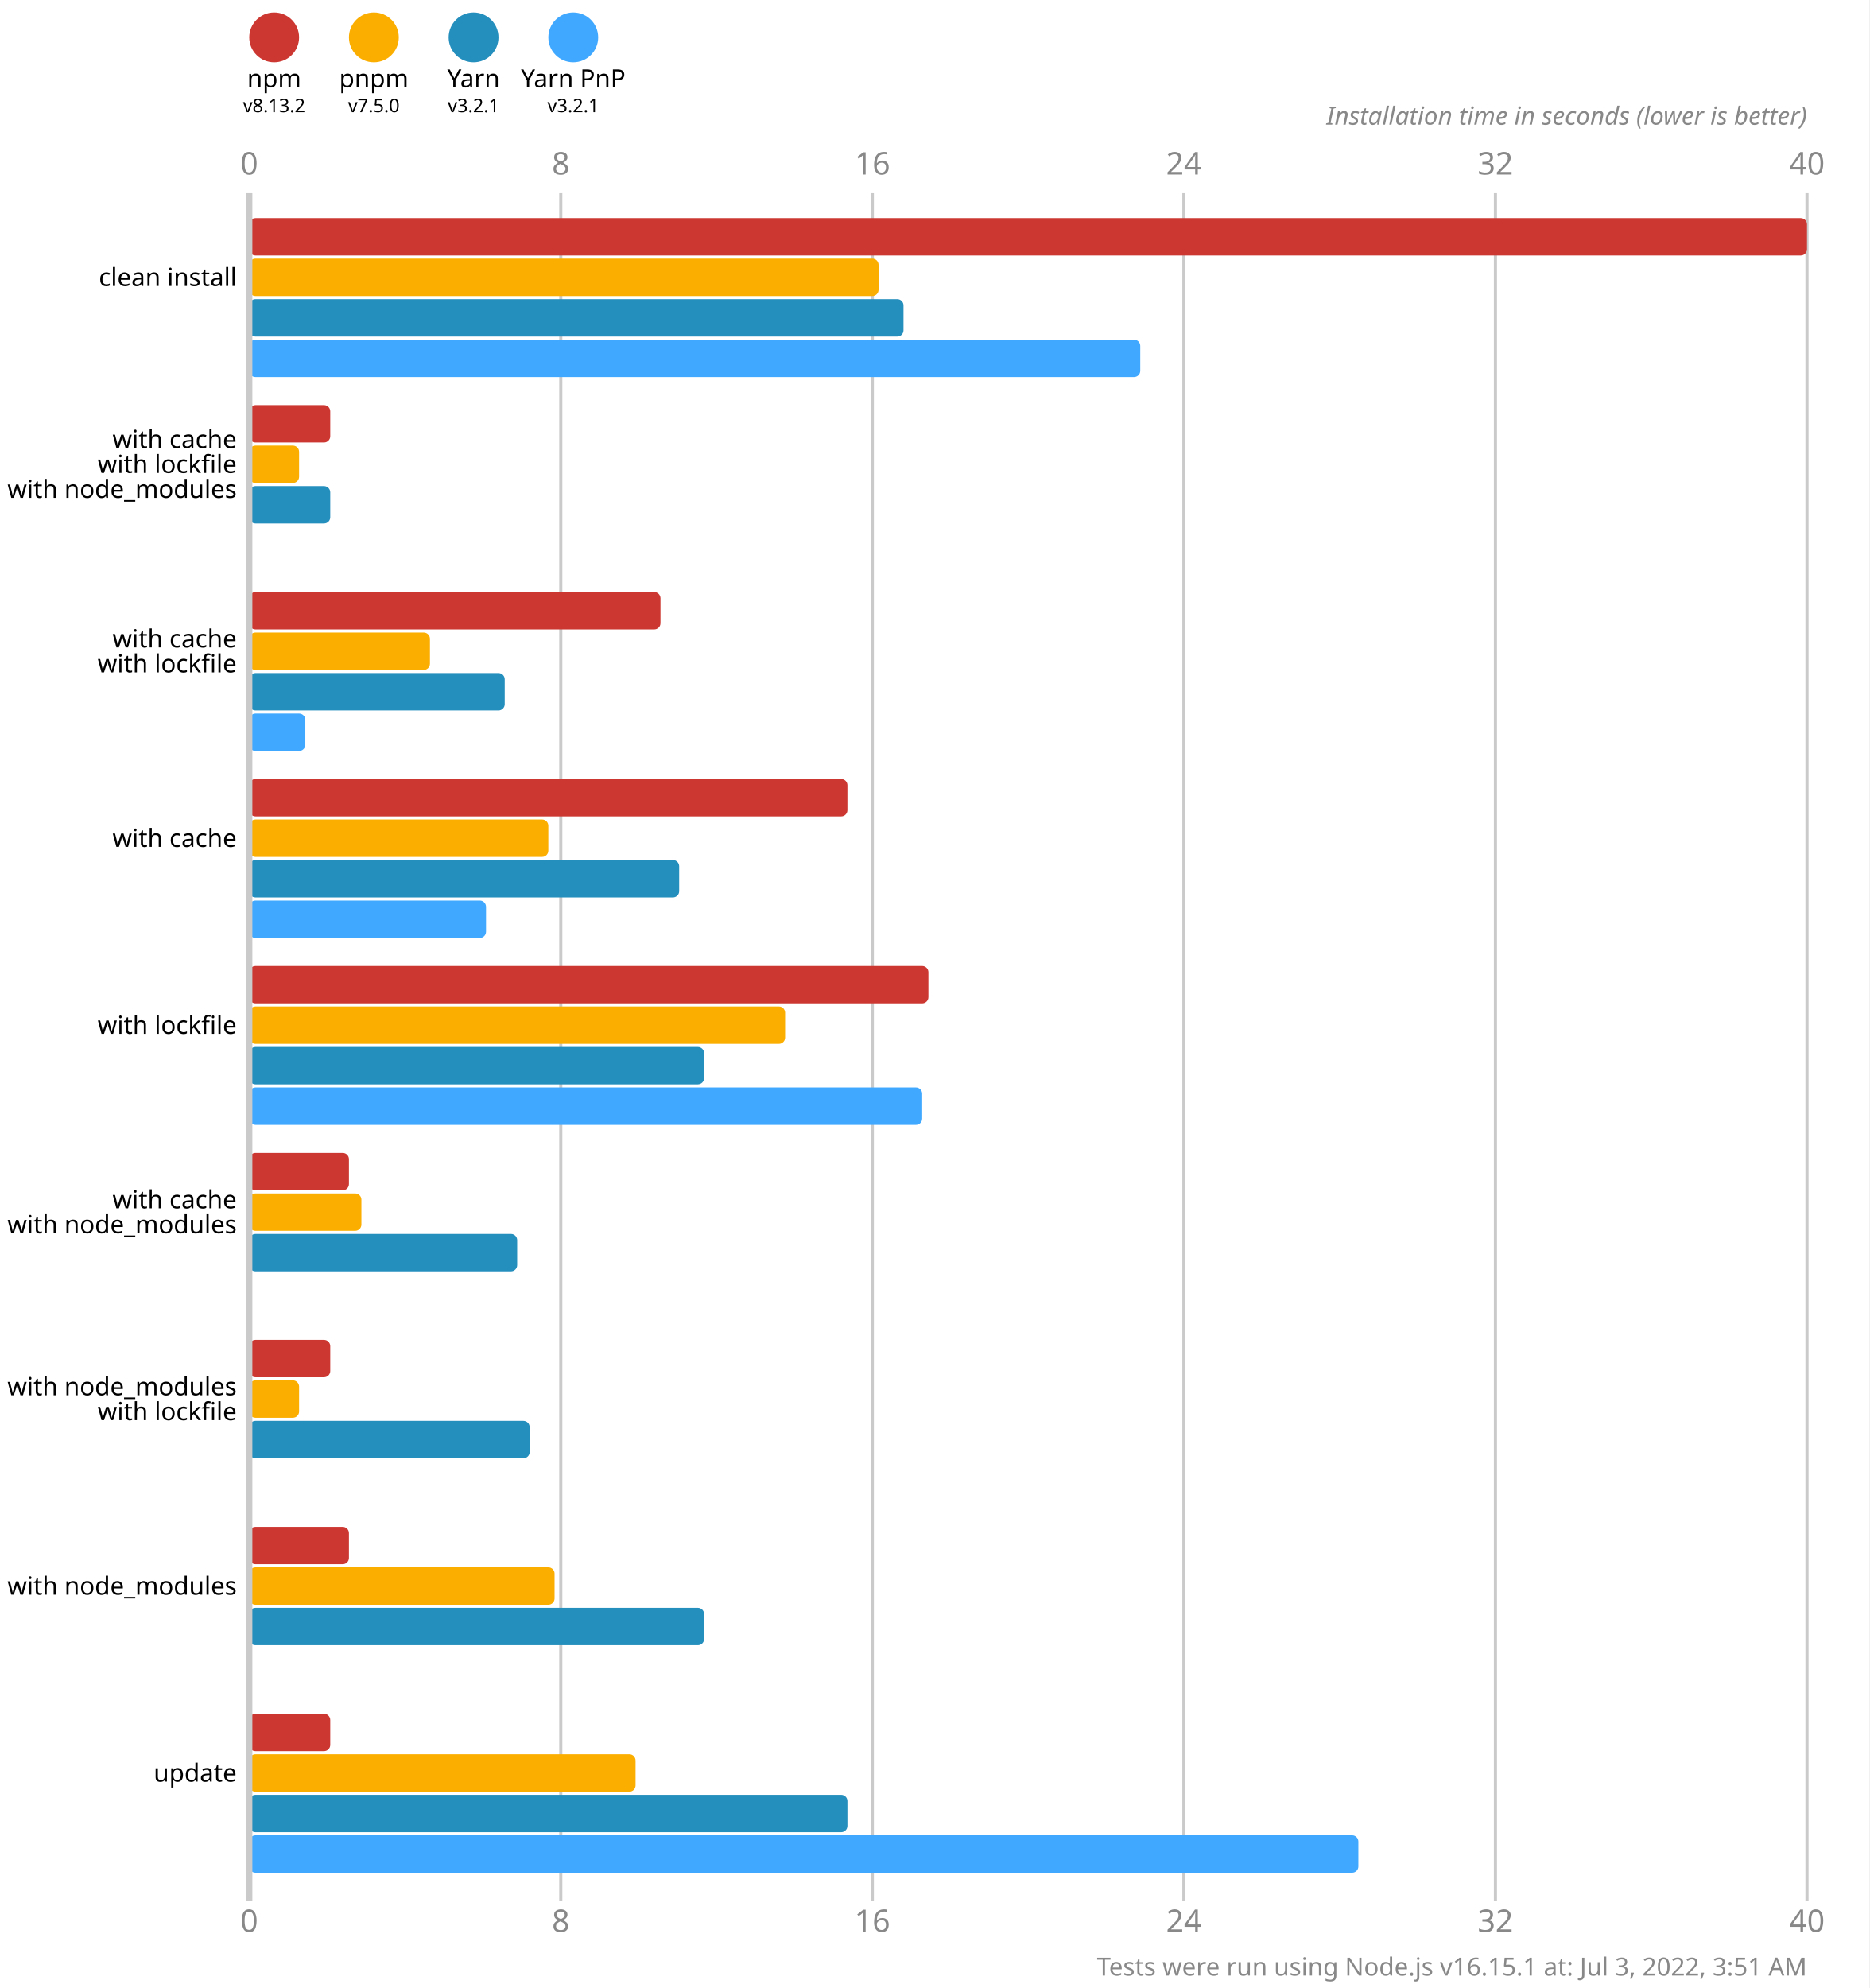
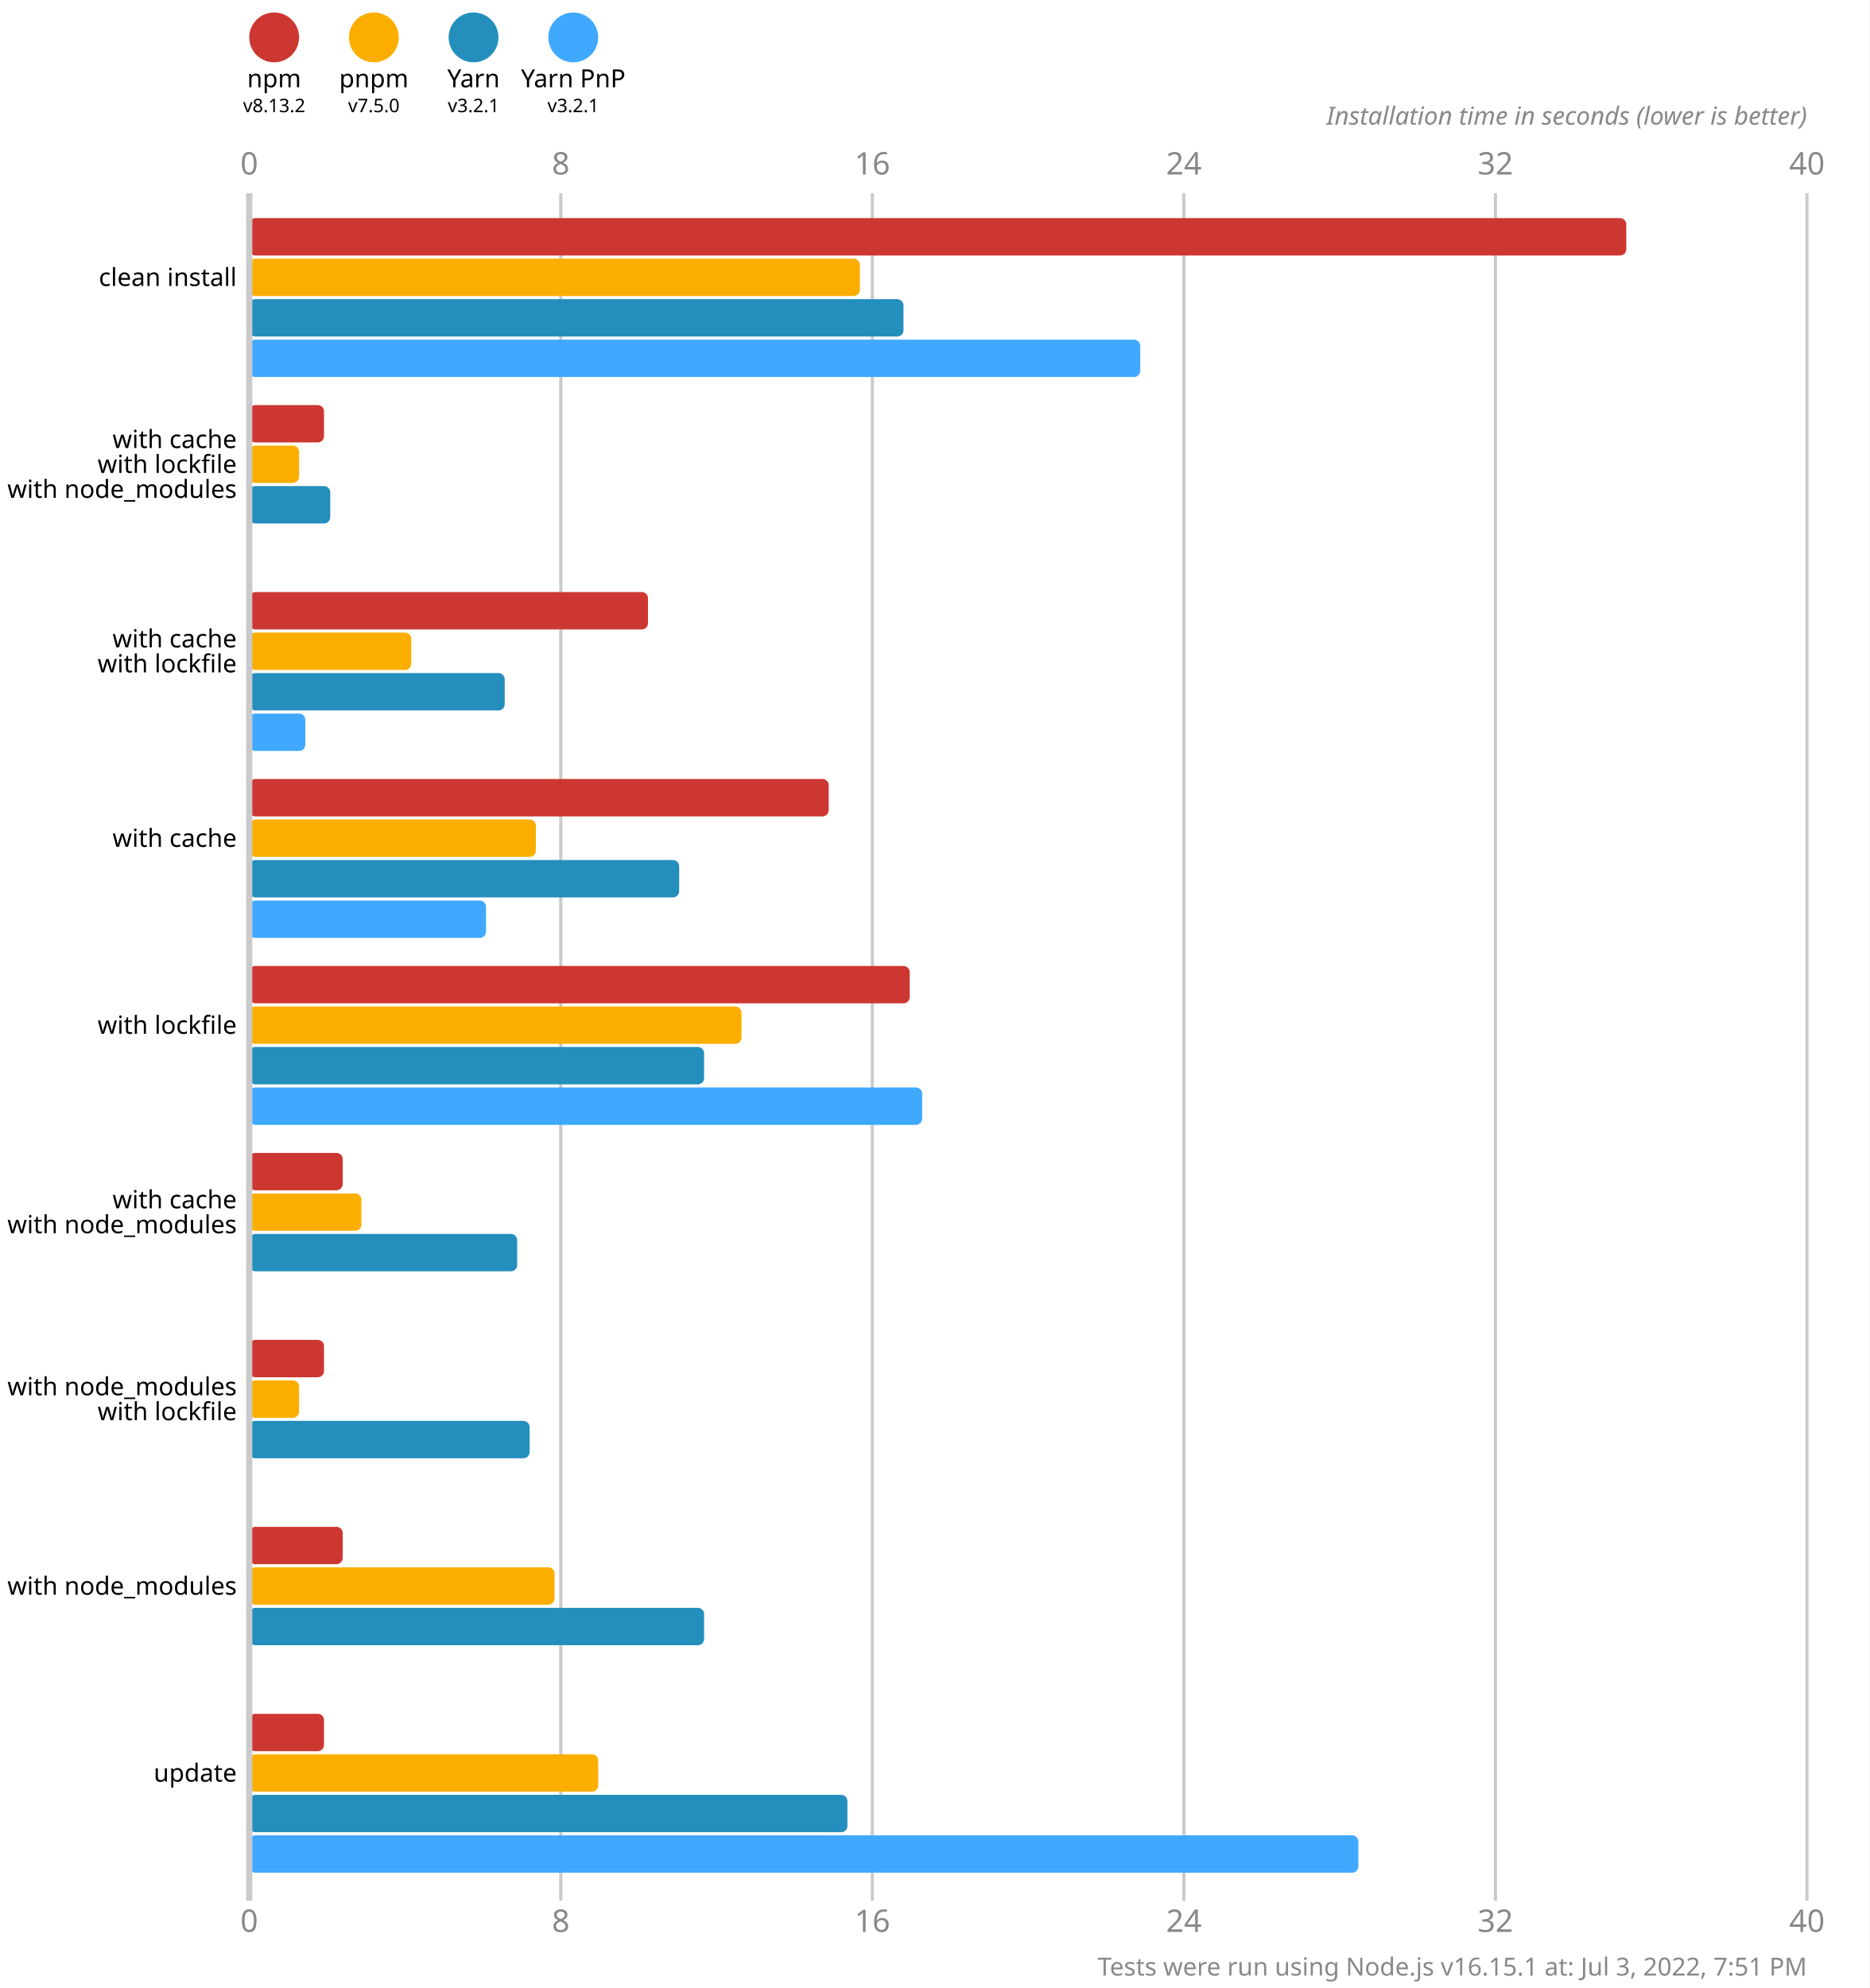
<svg xmlns="http://www.w3.org/2000/svg" version="1.1" viewBox="0 0 300 319">
  <style>
    .font { font-family: sans-serif; }
    .s3 { font-size: 3px; }
    .s4 { font-size: 4px; }
    .s5 { font-size: 5px; }
    .line { stroke: #cacaca; }
    .width { stroke-width: 0.5; }
    .text { fill: #888; }
  </style>
  <rect x="0" y="0" width="300" height="319" fill="#fff" />
  <circle cx="44" cy="6" r="4" fill="#cd3731" />
  <text x="44" y="14" class="font s4" text-anchor="middle">npm</text>
  <text x="44" y="18" class="font s3" text-anchor="middle">v8.13.2</text>
  <circle cx="60" cy="6" r="4" fill="#fbae00" />
  <text x="60" y="14" class="font s4" text-anchor="middle">pnpm</text>
  <text x="60" y="18" class="font s3" text-anchor="middle">v7.5.0</text>
  <circle cx="76" cy="6" r="4" fill="#248ebd" />
  <text x="76" y="14" class="font s4" text-anchor="middle">Yarn</text>
  <text x="76" y="18" class="font s3" text-anchor="middle">v3.2.1</text>
  <circle cx="92" cy="6" r="4" fill="#40a9ff" />
  <text x="92" y="14" class="font s4" text-anchor="middle">Yarn PnP</text>
  <text x="92" y="18" class="font s3" text-anchor="middle">v3.2.1</text>
  <text x="40" y="28" class="font s5 text" text-anchor="middle">0</text>
  <text x="40" y="310" class="font s5 text" text-anchor="middle">0</text>
  <line x1="90" y1="31" x2="90" y2="305" class="line width" />
  <text x="90" y="28" class="font s5 text" text-anchor="middle">8</text>
  <text x="90" y="310" class="font s5 text" text-anchor="middle">8</text>
  <line x1="140" y1="31" x2="140" y2="305" class="line width" />
  <text x="140" y="28" class="font s5 text" text-anchor="middle">16</text>
  <text x="140" y="310" class="font s5 text" text-anchor="middle">16</text>
  <line x1="190" y1="31" x2="190" y2="305" class="line width" />
  <text x="190" y="28" class="font s5 text" text-anchor="middle">24</text>
  <text x="190" y="310" class="font s5 text" text-anchor="middle">24</text>
  <line x1="240" y1="31" x2="240" y2="305" class="line width" />
  <text x="240" y="28" class="font s5 text" text-anchor="middle">32</text>
  <text x="240" y="310" class="font s5 text" text-anchor="middle">32</text>
  <line x1="290" y1="31" x2="290" y2="305" class="line width" />
  <text x="290" y="28" class="font s5 text" text-anchor="middle">40</text>
  <text x="290" y="310" class="font s5 text" text-anchor="middle">40</text>
  <text x="290" y="20" class="font s4 text" font-style="italic" text-anchor="end">Installation time in seconds (lower is better)</text>
-   <rect x="40" y="35" width="250" height="6" fill="#cd3731" rx="1" ry="1" />
-   <rect x="40" y="41.5" width="101" height="6" fill="#fbae00" rx="1" ry="1" />
+   <rect x="40" y="35" width="221" height="6" fill="#cd3731" rx="1" ry="1" />
+   <rect x="40" y="41.5" width="98" height="6" fill="#fbae00" rx="1" ry="1" />
  <rect x="40" y="48" width="105" height="6" fill="#248ebd" rx="1" ry="1" />
  <rect x="40" y="54.5" width="143" height="6" fill="#40a9ff" rx="1" ry="1" />
-   <rect x="40" y="65" width="13" height="6" fill="#cd3731" rx="1" ry="1" />
+   <rect x="40" y="65" width="12" height="6" fill="#cd3731" rx="1" ry="1" />
  <rect x="40" y="71.5" width="8" height="6" fill="#fbae00" rx="1" ry="1" />
  <rect x="40" y="78" width="13" height="6" fill="#248ebd" rx="1" ry="1" />
  <rect x="40" y="84.5" width="0" height="6" fill="#40a9ff" rx="1" ry="1" />
-   <rect x="40" y="95" width="66" height="6" fill="#cd3731" rx="1" ry="1" />
-   <rect x="40" y="101.5" width="29" height="6" fill="#fbae00" rx="1" ry="1" />
+   <rect x="40" y="95" width="64" height="6" fill="#cd3731" rx="1" ry="1" />
+   <rect x="40" y="101.5" width="26" height="6" fill="#fbae00" rx="1" ry="1" />
  <rect x="40" y="108" width="41" height="6" fill="#248ebd" rx="1" ry="1" />
  <rect x="40" y="114.5" width="9" height="6" fill="#40a9ff" rx="1" ry="1" />
-   <rect x="40" y="125" width="96" height="6" fill="#cd3731" rx="1" ry="1" />
-   <rect x="40" y="131.5" width="48" height="6" fill="#fbae00" rx="1" ry="1" />
+   <rect x="40" y="125" width="93" height="6" fill="#cd3731" rx="1" ry="1" />
+   <rect x="40" y="131.5" width="46" height="6" fill="#fbae00" rx="1" ry="1" />
  <rect x="40" y="138" width="69" height="6" fill="#248ebd" rx="1" ry="1" />
  <rect x="40" y="144.5" width="38" height="6" fill="#40a9ff" rx="1" ry="1" />
-   <rect x="40" y="155" width="109" height="6" fill="#cd3731" rx="1" ry="1" />
-   <rect x="40" y="161.5" width="86" height="6" fill="#fbae00" rx="1" ry="1" />
+   <rect x="40" y="155" width="106" height="6" fill="#cd3731" rx="1" ry="1" />
+   <rect x="40" y="161.5" width="79" height="6" fill="#fbae00" rx="1" ry="1" />
  <rect x="40" y="168" width="73" height="6" fill="#248ebd" rx="1" ry="1" />
  <rect x="40" y="174.5" width="108" height="6" fill="#40a9ff" rx="1" ry="1" />
-   <rect x="40" y="185" width="16" height="6" fill="#cd3731" rx="1" ry="1" />
+   <rect x="40" y="185" width="15" height="6" fill="#cd3731" rx="1" ry="1" />
  <rect x="40" y="191.5" width="18" height="6" fill="#fbae00" rx="1" ry="1" />
  <rect x="40" y="198" width="43" height="6" fill="#248ebd" rx="1" ry="1" />
  <rect x="40" y="204.5" width="0" height="6" fill="#40a9ff" rx="1" ry="1" />
-   <rect x="40" y="215" width="13" height="6" fill="#cd3731" rx="1" ry="1" />
+   <rect x="40" y="215" width="12" height="6" fill="#cd3731" rx="1" ry="1" />
  <rect x="40" y="221.5" width="8" height="6" fill="#fbae00" rx="1" ry="1" />
  <rect x="40" y="228" width="45" height="6" fill="#248ebd" rx="1" ry="1" />
  <rect x="40" y="234.5" width="0" height="6" fill="#40a9ff" rx="1" ry="1" />
-   <rect x="40" y="245" width="16" height="6" fill="#cd3731" rx="1" ry="1" />
+   <rect x="40" y="245" width="15" height="6" fill="#cd3731" rx="1" ry="1" />
  <rect x="40" y="251.5" width="49" height="6" fill="#fbae00" rx="1" ry="1" />
  <rect x="40" y="258" width="73" height="6" fill="#248ebd" rx="1" ry="1" />
  <rect x="40" y="264.5" width="0" height="6" fill="#40a9ff" rx="1" ry="1" />
-   <rect x="40" y="275" width="13" height="6" fill="#cd3731" rx="1" ry="1" />
-   <rect x="40" y="281.5" width="62" height="6" fill="#fbae00" rx="1" ry="1" />
+   <rect x="40" y="275" width="12" height="6" fill="#cd3731" rx="1" ry="1" />
+   <rect x="40" y="281.5" width="56" height="6" fill="#fbae00" rx="1" ry="1" />
  <rect x="40" y="288" width="96" height="6" fill="#248ebd" rx="1" ry="1" />
  <rect x="40" y="294.5" width="178" height="6" fill="#40a9ff" rx="1" ry="1" />
  <line x1="40" y1="31" x2="40" y2="305" class="line" />
  <text x="38" y="44.5" class="font s4" dominant-baseline="middle" text-anchor="end">clean install</text>
  <text x="38" y="70.5" class="font s4" dominant-baseline="middle" text-anchor="end">with cache</text>
  <text x="38" y="74.5" class="font s4" dominant-baseline="middle" text-anchor="end">with lockfile</text>
  <text x="38" y="78.5" class="font s4" dominant-baseline="middle" text-anchor="end">with node_modules</text>
  <text x="38" y="102.5" class="font s4" dominant-baseline="middle" text-anchor="end">with cache</text>
  <text x="38" y="106.5" class="font s4" dominant-baseline="middle" text-anchor="end">with lockfile</text>
  <text x="38" y="134.5" class="font s4" dominant-baseline="middle" text-anchor="end">with cache</text>
  <text x="38" y="164.5" class="font s4" dominant-baseline="middle" text-anchor="end">with lockfile</text>
  <text x="38" y="192.5" class="font s4" dominant-baseline="middle" text-anchor="end">with cache</text>
  <text x="38" y="196.5" class="font s4" dominant-baseline="middle" text-anchor="end">with node_modules</text>
  <text x="38" y="222.5" class="font s4" dominant-baseline="middle" text-anchor="end">with node_modules</text>
  <text x="38" y="226.5" class="font s4" dominant-baseline="middle" text-anchor="end">with lockfile</text>
  <text x="38" y="254.5" class="font s4" dominant-baseline="middle" text-anchor="end">with node_modules</text>
  <text x="38" y="284.5" class="font s4" dominant-baseline="middle" text-anchor="end">update</text>
-   <text x="290" y="317" class="font s4 text" text-anchor="end">Tests were run using Node.js v16.15.1 at: Jul 3, 2022, 3:51 AM</text>
+   <text x="290" y="317" class="font s4 text" text-anchor="end">Tests were run using Node.js v16.15.1 at: Jul 3, 2022, 7:51 PM</text>
</svg>
